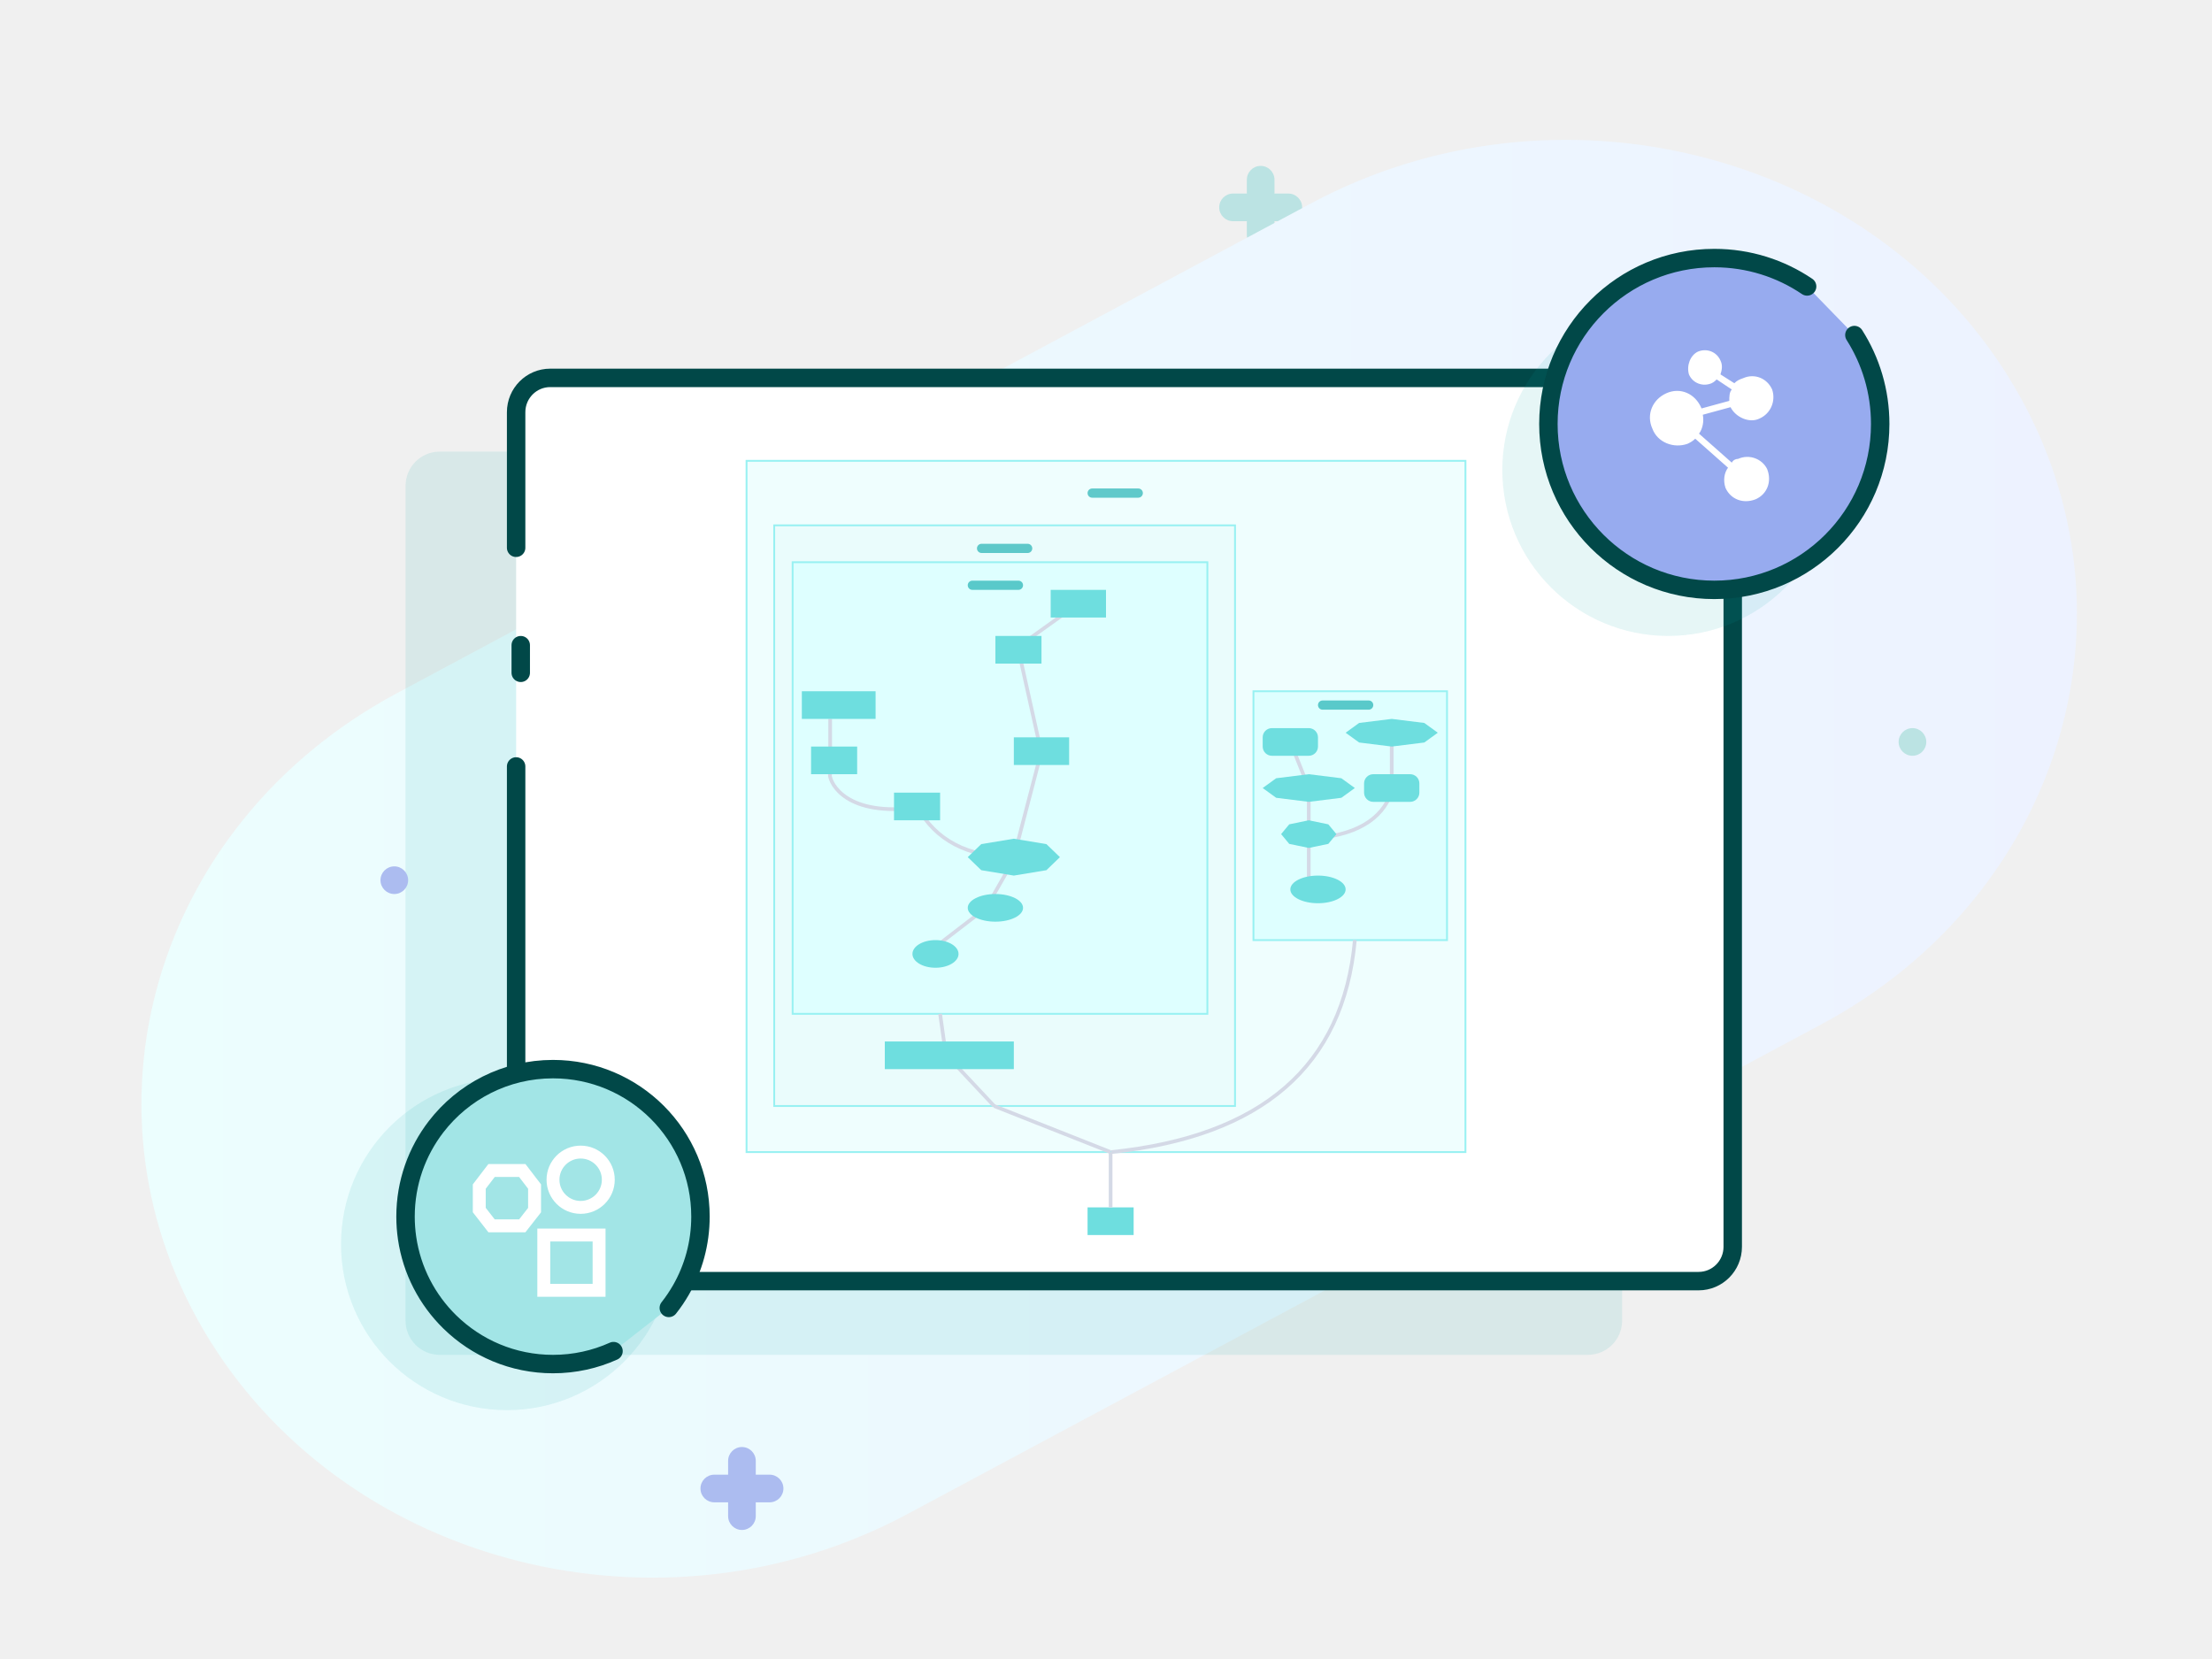
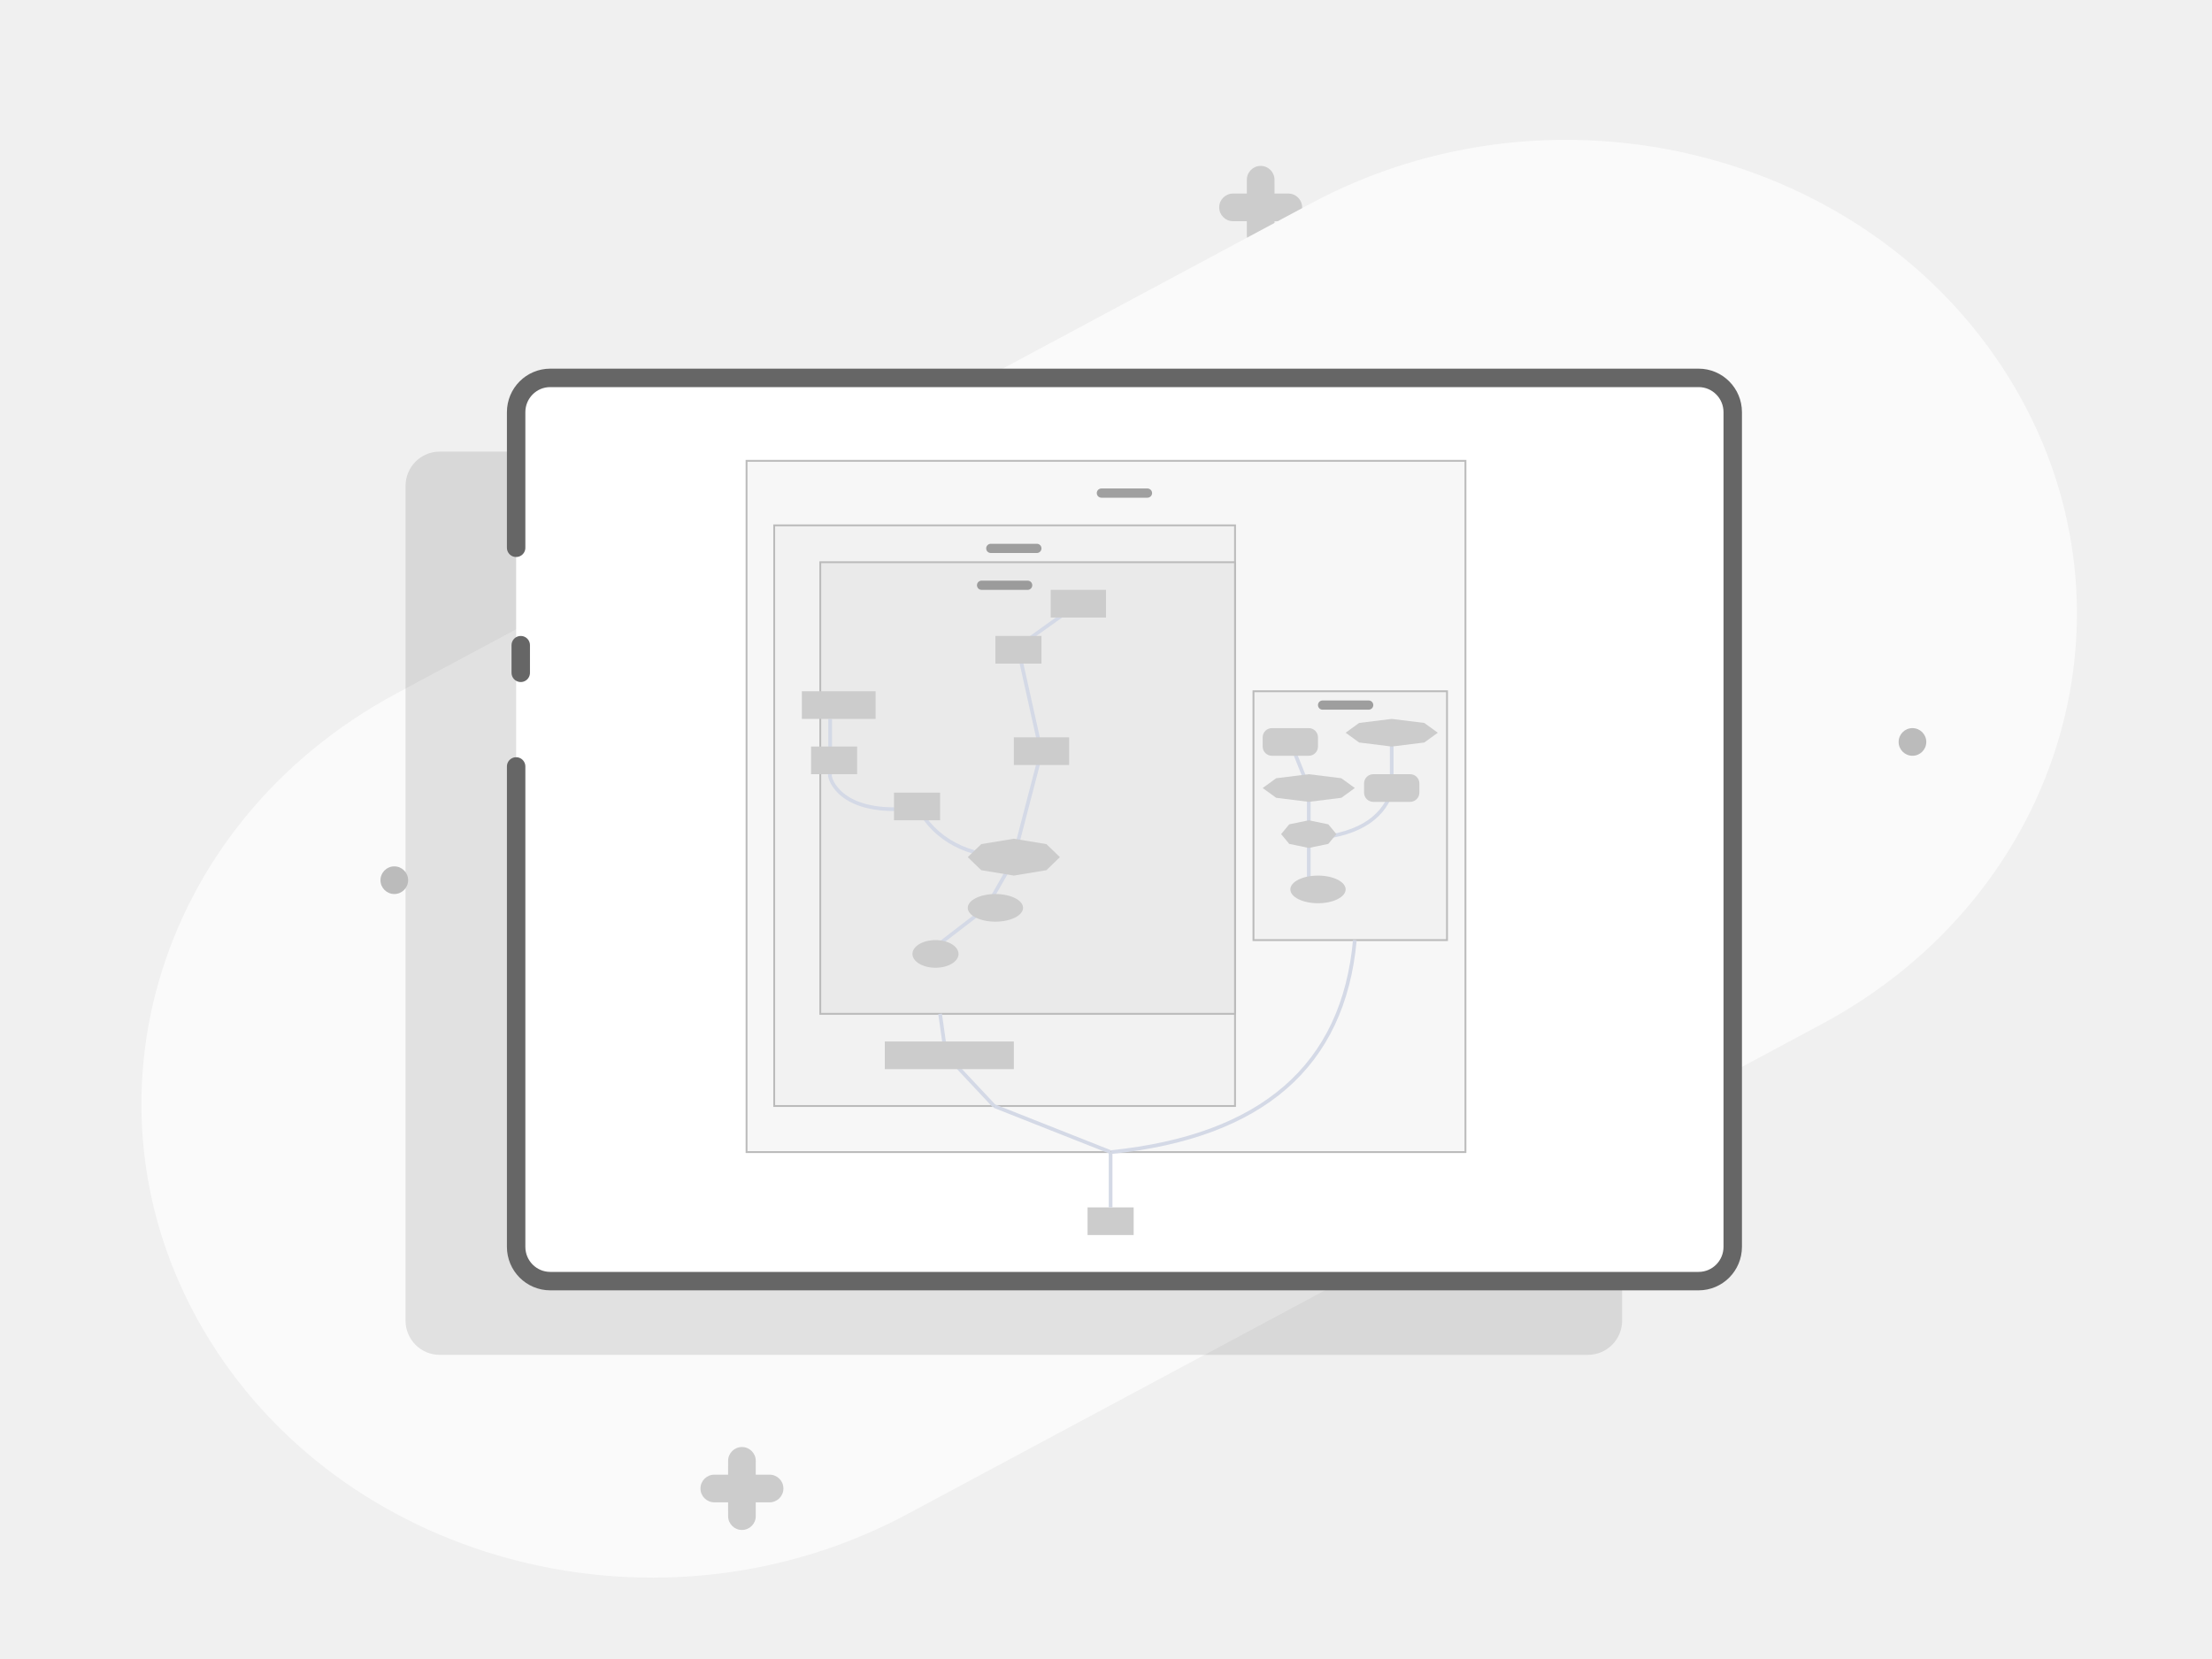
<svg xmlns="http://www.w3.org/2000/svg" width="240px" height="180px" viewBox="0 0 240 180" version="1.1">
  <defs>
    <linearGradient x1="100%" y1="50%" x2="0%" y2="50%" id="linearGradient-1">
-       <stop stop-color="#EDF2FF" offset="0%" />
-       <stop stop-color="#ECFEFE" offset="100%" />
+       <stop stop-color="#FAFAFA" offset="0%" />
+       <stop stop-color="#FAFAFA" offset="100%" />
    </linearGradient>
  </defs>
  <g id="智能小助手" stroke="none" stroke-width="1" fill="none" fill-rule="evenodd">
    <g id="计算图">
-       <path d="M136.782,18 C137.611,18 138.282,18.672 138.282,19.5 L138.281,21 L139.782,21 C140.611,21 141.282,21.672 141.282,22.5 C141.282,23.328 140.611,24 139.782,24 L138.281,24 L138.282,25.5 C138.282,26.328 137.611,27 136.782,27 C135.954,27 135.282,26.328 135.282,25.5 L135.281,24 L133.782,24 C132.954,24 132.282,23.328 132.282,22.5 C132.282,21.672 132.954,21 133.782,21 L135.281,21 L135.282,19.5 C135.282,18.672 135.954,18 136.782,18 Z" id="形状结合备份" fill="#BBE3E3" transform="translate(136.7822, 22.5) rotate(-360) translate(-136.7822, -22.5) " />
+       <path d="M136.782,18 C137.611,18 138.282,18.672 138.282,19.5 L138.281,21 L139.782,21 C140.611,21 141.282,21.672 141.282,22.5 C141.282,23.328 140.611,24 139.782,24 L138.281,24 L138.282,25.5 C138.282,26.328 137.611,27 136.782,27 C135.954,27 135.282,26.328 135.282,25.5 L135.281,24 L133.782,24 C132.954,24 132.282,23.328 132.282,22.5 C132.282,21.672 132.954,21 133.782,21 L135.281,21 L135.282,19.5 C135.282,18.672 135.954,18 136.782,18 Z" id="形状结合备份" fill="#CCCCCC" transform="translate(136.7822, 22.5) rotate(-360) translate(-136.7822, -22.5) " />
      <path d="M43.053,75.22 L142.239,22.07 C168.735,7.872 202.616,16.298 217.913,40.89 C233.211,65.482 224.133,96.928 197.636,111.126 L98.45,164.276 C71.954,178.474 38.073,170.048 22.776,145.456 C7.478,120.864 16.556,89.418 43.053,75.22 Z" id="矩形" fill="url(#linearGradient-1)" />
-       <path d="M44.5,81 L44.5,78 M44,67.434 L44,52.722 C44,50.666 45.657,49 47.701,49 L172.299,49 C174.343,49 176,50.666 176,52.722 L176,143.278 C176,145.334 174.343,147 172.299,147 L47.701,147 C45.657,147 44,145.334 44,143.278 L44,91.158 L44,91.158" id="形状" fill-opacity="0.1" fill="#00A5A7" />
-       <path d="M56.5,73 L56.5,70 M56,59.434 L56,44.722 C56,42.666 57.657,41 59.701,41 L184.299,41 C186.343,41 188,42.666 188,44.722 L188,135.278 C188,137.334 186.343,139 184.299,139 L59.701,139 C57.657,139 56,137.334 56,135.278 L56,83.158 L56,83.158" id="形状" stroke="#014848" stroke-width="2" fill="#FFFFFF" stroke-linecap="round" />
+       <path d="M44.5,81 L44.5,78 M44,67.434 L44,52.722 C44,50.666 45.657,49 47.701,49 L172.299,49 C174.343,49 176,50.666 176,52.722 L176,143.278 C176,145.334 174.343,147 172.299,147 L47.701,147 C45.657,147 44,145.334 44,143.278 L44,91.158 L44,91.158" id="形状" fill-opacity="0.1" fill="#000000" />
+       <path d="M56.5,73 L56.5,70 M56,59.434 L56,44.722 C56,42.666 57.657,41 59.701,41 L184.299,41 C186.343,41 188,42.666 188,44.722 L188,135.278 C188,137.334 186.343,139 184.299,139 L59.701,139 C57.657,139 56,137.334 56,135.278 L56,83.158 L56,83.158" id="形状" stroke="#666666" stroke-width="2" fill="#FFFFFF" stroke-linecap="round" />
      <g id="编组-27" transform="translate(81, 50)">
-         <rect id="矩形" fill="#6EDEDF" x="37" y="81" width="5" height="3" />
-         <rect id="矩形" stroke="#98F1F2" stroke-width="0.2" fill="#EFFEFE" x="0" y="0" width="78" height="75" />
-         <rect id="矩形" stroke="#98F1F2" stroke-width="0.2" fill="#DEFFFF" x="55" y="25" width="21" height="27" />
-         <rect id="矩形" stroke="#98F1F2" stroke-width="0.2" fill="#EAFCFC" x="3" y="7" width="50" height="63" />
-         <rect id="矩形" stroke="#98F1F2" stroke-width="0.2" fill="#DEFFFF" x="5" y="11" width="45" height="49" />
+         <rect id="矩形" fill="#CCCCCC" x="37" y="81" width="5" height="3" />
+         <rect id="矩形" stroke="#BBBBBB" stroke-width="0.2" fill="#F7F7F7" x="0" y="0" width="78" height="75" />
+         <rect id="矩形" stroke="#BBBBBB" stroke-width="0.2" fill="#F2F2F2" x="55" y="25" width="21" height="27" />
+         <rect id="矩形" stroke="#BBBBBB" stroke-width="0.2" fill="#F2F2F2" x="3" y="7" width="50" height="63" />
+         <rect id="矩形" stroke="#BBBBBB" stroke-width="0.2" fill="#EAEAEA" x="8" y="11" width="45" height="49" />
        <g id="编组-24" transform="translate(8.572751, 15.5)" stroke-width="0.4">
          <line x1="0.5" y1="12.5" x2="0.5" y2="15.596" id="路径-41" stroke="#D4D9E6" />
          <path d="" id="路径-42" stroke="#979797" />
          <path d="M0.5,18.5 C0.285,18.5 1.009,22.294 7.427,22.294" id="路径-43" stroke="#D4D9E6" stroke-linecap="round" />
          <line x1="20.927" y1="5" x2="23.427" y2="16.241" id="路径-45" stroke="#D4D9E6" />
          <line x1="23.427" y1="16" x2="20.427" y2="27.5" id="路径-46" stroke="#D4D9E6" />
          <path d="M9.927,21.997 C11.914,25.666 15.414,27.5 20.427,27.5" id="路径-47" stroke="#D4D9E6" />
          <line x1="20.427" y1="27.752" x2="17.427" y2="33" id="路径-48" stroke="#D4D9E6" />
          <line x1="17.427" y1="33" x2="10.927" y2="38" id="路径-57" stroke="#D4D9E6" />
          <polyline id="路径-58" stroke="#D4D9E6" points="12.427 44.5 13.05 48.912 18.288 54.5" />
          <line x1="27.427" y1="0" x2="20.427" y2="5" id="路径-59" stroke="#D4D9E6" />
          <polyline id="路径-60" stroke="#D4D9E6" points="50.427 15 52.427 20 52.427 25.163 52.427 31.5" />
          <path d="M61.427,14.048 L61.427,20.397 C60.362,23.522 57.362,25.223 52.427,25.5" id="路径-61" stroke="#D4D9E6" />
        </g>
-         <rect id="矩形" fill="#6EDEDF" x="6" y="25" width="8" height="3" />
-         <rect id="矩形备份-106" fill="#6EDEDF" x="7" y="31" width="5" height="3" />
-         <rect id="矩形备份-107" fill="#6EDEDF" x="15" y="63" width="14" height="3" />
-         <rect id="矩形备份-102" fill="#6EDEDF" x="27" y="19" width="5" height="3" />
-         <rect id="矩形备份-103" fill="#6EDEDF" x="33" y="14" width="6" height="3" />
-         <rect id="矩形备份-104" fill="#6EDEDF" x="29" y="30" width="6" height="3" />
-         <rect id="矩形备份-108" fill="#6EDEDF" x="67" y="34" width="6" height="3" rx="1" />
-         <rect id="矩形备份-109" fill="#6EDEDF" x="56" y="29" width="6" height="3" rx="1" />
-         <rect id="矩形备份-105" fill="#6EDEDF" x="16" y="36" width="5" height="3" />
-         <rect id="矩形" fill="#00A5A7" opacity="0.6" x="37" y="3" width="6" height="1" rx="0.5" />
-         <rect id="矩形备份-110" fill="#00A5A7" opacity="0.6" x="62" y="26" width="6" height="1" rx="0.5" />
-         <rect id="矩形备份-111" fill="#00A5A7" opacity="0.6" x="25" y="9" width="6" height="1" rx="0.5" />
-         <rect id="矩形备份-112" fill="#00A5A7" opacity="0.6" x="24" y="13" width="6" height="1" rx="0.5" />
+         <rect id="矩形" fill="#CCCCCC" x="6" y="25" width="8" height="3" />
+         <rect id="矩形备份-106" fill="#CCCCCC" x="7" y="31" width="5" height="3" />
+         <rect id="矩形备份-107" fill="#CCCCCC" x="15" y="63" width="14" height="3" />
+         <rect id="矩形备份-102" fill="#CCCCCC" x="27" y="19" width="5" height="3" />
+         <rect id="矩形备份-103" fill="#CCCCCC" x="33" y="14" width="6" height="3" />
+         <rect id="矩形备份-104" fill="#CCCCCC" x="29" y="30" width="6" height="3" />
+         <rect id="矩形备份-108" fill="#CCCCCC" x="67" y="34" width="6" height="3" rx="1" />
+         <rect id="矩形备份-109" fill="#CCCCCC" x="56" y="29" width="6" height="3" rx="1" />
+         <rect id="矩形备份-105" fill="#CCCCCC" x="16" y="36" width="5" height="3" />
+         <rect id="矩形" fill="#666666" opacity="0.6" x="38" y="3" width="6" height="1" rx="0.5" />
+         <rect id="矩形备份-110" fill="#666666" opacity="0.6" x="62" y="26" width="6" height="1" rx="0.5" />
+         <rect id="矩形备份-111" fill="#666666" opacity="0.6" x="26" y="9" width="6" height="1" rx="0.5" />
+         <rect id="矩形备份-112" fill="#666666" opacity="0.6" x="25" y="13" width="6" height="1" rx="0.5" />
        <line x1="26.86" y1="70" x2="39.5" y2="75" id="路径-39" stroke="#D4D9E6" stroke-width="0.4" />
        <line x1="39.5" y1="81" x2="39.5" y2="75" id="路径-40" stroke="#D4D9E6" stroke-width="0.4" />
-         <polygon id="多边形" fill="#6EDEDF" points="29 41 32.536 41.586 34 43 32.536 44.414 29 45 25.464 44.414 24 43 25.464 41.586" />
-         <polygon id="多边形备份" fill="#6EDEDF" points="61 34 64.536 34.439 66 35.5 64.536 36.561 61 37 57.464 36.561 56 35.5 57.464 34.439" />
-         <polygon id="多边形备份-2" fill="#6EDEDF" points="70 28 73.536 28.439 75 29.5 73.536 30.561 70 31 66.464 30.561 65 29.5 66.464 28.439" />
-         <polygon id="多边形备份-3" fill="#6EDEDF" points="61 39 63.121 39.439 64 40.5 63.121 41.561 61 42 58.879 41.561 58 40.5 58.879 39.439" />
-         <ellipse id="椭圆形" fill="#6EDEDF" cx="27" cy="48.5" rx="3" ry="1.5" />
-         <ellipse id="椭圆形备份-23" fill="#6EDEDF" cx="62" cy="46.5" rx="3" ry="1.5" />
-         <ellipse id="椭圆形备份-22" fill="#6EDEDF" cx="20.5" cy="53.5" rx="2.5" ry="1.5" />
+         <polygon id="多边形" fill="#CCCCCC" points="29 41 32.536 41.586 34 43 32.536 44.414 29 45 25.464 44.414 24 43 25.464 41.586" />
+         <polygon id="多边形备份" fill="#CCCCCC" points="61 34 64.536 34.439 66 35.5 64.536 36.561 61 37 57.464 36.561 56 35.5 57.464 34.439" />
+         <polygon id="多边形备份-2" fill="#CCCCCC" points="70 28 73.536 28.439 75 29.5 73.536 30.561 70 31 66.464 30.561 65 29.5 66.464 28.439" />
+         <polygon id="多边形备份-3" fill="#CCCCCC" points="61 39 63.121 39.439 64 40.5 63.121 41.561 61 42 58.879 41.561 58 40.5 58.879 39.439" />
+         <ellipse id="椭圆形" fill="#CCCCCC" cx="27" cy="48.5" rx="3" ry="1.5" />
+         <ellipse id="椭圆形备份-23" fill="#CCCCCC" cx="62" cy="46.5" rx="3" ry="1.5" />
+         <ellipse id="椭圆形备份-22" fill="#CCCCCC" cx="20.5" cy="53.5" rx="2.5" ry="1.5" />
        <path d="M66,52 C64.764,65.638 55.955,73.304 39.573,75" id="路径-62" stroke="#D4D9E6" stroke-width="0.4" />
      </g>
-       <path d="M80.5,157 C81.328,157 82,157.672 82,158.5 L81.999,160 L83.5,160 C84.328,160 85,160.672 85,161.5 C85,162.328 84.328,163 83.5,163 L81.999,163 L82,164.5 C82,165.328 81.328,166 80.5,166 C79.672,166 79,165.328 79,164.5 L78.999,163 L77.5,163 C76.672,163 76,162.328 76,161.5 C76,160.672 76.672,160 77.5,160 L78.999,160 L79,158.5 C79,157.672 79.672,157 80.5,157 Z" id="形状结合" fill="#ACBCF0" transform="translate(80.5, 161.5) rotate(-360) translate(-80.5, -161.5) " />
-       <circle id="椭圆形" fill="#ACBCF0" cx="42.782" cy="95.5" r="1.5" />
-       <circle id="椭圆形备份" fill="#BBE3E3" cx="207.5" cy="80.5" r="1.5" />
-       <circle id="椭圆形" fill-opacity="0.1" fill="#00A5A7" cx="181" cy="51" r="18" />
-       <circle id="椭圆形备份-3" fill-opacity="0.1" fill="#00A5A7" cx="55" cy="135" r="18" />
-       <path d="M196.071,31.079 C193.197,29.135 189.731,28 186,28 C176.059,28 168,36.059 168,46 C168,55.941 176.059,64 186,64 C195.941,64 204,55.941 204,46 C204,42.451 202.973,39.142 201.199,36.353" id="路径" stroke="#014848" stroke-width="2" fill="#97ABEF" stroke-linecap="round" />
-       <g id="graph" transform="translate(179, 38)" fill="#FFFFFF" fill-rule="nonzero">
-         <path d="M9.583,11.787 C9.31,11.787 9.036,11.924 8.899,12.198 L5.342,9.051 C5.753,8.504 5.89,7.683 5.753,6.999 L8.763,6.178 C9.31,7.273 10.815,7.957 11.909,7.409 C13.141,6.862 13.688,5.494 13.277,4.263 C12.73,3.032 11.362,2.484 10.131,3.032 C9.72,3.168 9.447,3.305 9.173,3.579 L7.668,2.621 C7.805,2.211 7.942,1.663 7.668,1.116 C7.258,0.158 6.163,-0.252 5.206,0.158 C4.385,0.569 3.974,1.663 4.248,2.621 C4.658,3.579 5.753,3.989 6.71,3.579 C6.984,3.442 7.121,3.305 7.258,3.168 L8.899,4.263 C8.626,4.536 8.626,5.084 8.626,5.494 L5.616,6.315 C4.932,4.673 3.29,3.989 1.785,4.673 C0.28,5.357 -0.404,6.999 0.28,8.504 C0.828,10.009 2.606,10.693 4.111,10.146 C4.385,10.009 4.658,9.872 4.932,9.598 L8.489,12.745 C8.079,13.292 7.942,14.113 8.215,14.934 C8.763,16.165 10.131,16.713 11.499,16.165 C12.73,15.618 13.277,14.25 12.73,12.882 C12.183,11.787 10.815,11.24 9.583,11.787 L9.583,11.787 Z" id="路径" />
-       </g>
-       <path d="M72.564,141.908 C73.048,141.295 73.488,140.645 73.88,139.964 C75.229,137.619 76,134.9 76,132 C76,123.163 68.837,116 60,116 C54.838,116 50.247,118.445 47.321,122.239 C45.239,124.94 44,128.326 44,132 C44,132.793 44.058,133.572 44.169,134.334 C44.686,137.873 46.362,141.036 48.799,143.425 C51.685,146.255 55.639,148 60,148 C62.34,148 64.562,147.498 66.565,146.595" id="路径" stroke="#014848" stroke-width="2" fill="#A2E5E6" stroke-linecap="round" />
-       <polygon id="yellow备份" stroke="#FFFFFF" stroke-width="1.4" points="53.333 127 56.667 127 58 128.74 58 131.296 56.667 133 53.333 133 52 131.287 52 128.741" />
-       <circle id="椭圆形" stroke="#FFFFFF" stroke-width="1.4" cx="63" cy="128" r="3" />
-       <rect id="矩形" stroke="#FFFFFF" stroke-width="1.4" x="59" y="134" width="6" height="6" />
+       <path d="M80.5,157 C81.328,157 82,157.672 82,158.5 L81.999,160 L83.5,160 C84.328,160 85,160.672 85,161.5 C85,162.328 84.328,163 83.5,163 L81.999,163 L82,164.5 C82,165.328 81.328,166 80.5,166 C79.672,166 79,165.328 79,164.5 L78.999,163 L77.5,163 C76.672,163 76,162.328 76,161.5 C76,160.672 76.672,160 77.5,160 L78.999,160 L79,158.5 C79,157.672 79.672,157 80.5,157 Z" id="形状结合" fill="#CCCCCC" transform="translate(80.5, 161.5) rotate(-360) translate(-80.5, -161.5) " />
+       <circle id="椭圆形" fill="#BBBBBB" cx="42.782" cy="95.5" r="1.5" />
+       <circle id="椭圆形备份" fill="#BBBBBB" cx="207.5" cy="80.5" r="1.5" />
    </g>
  </g>
</svg>
